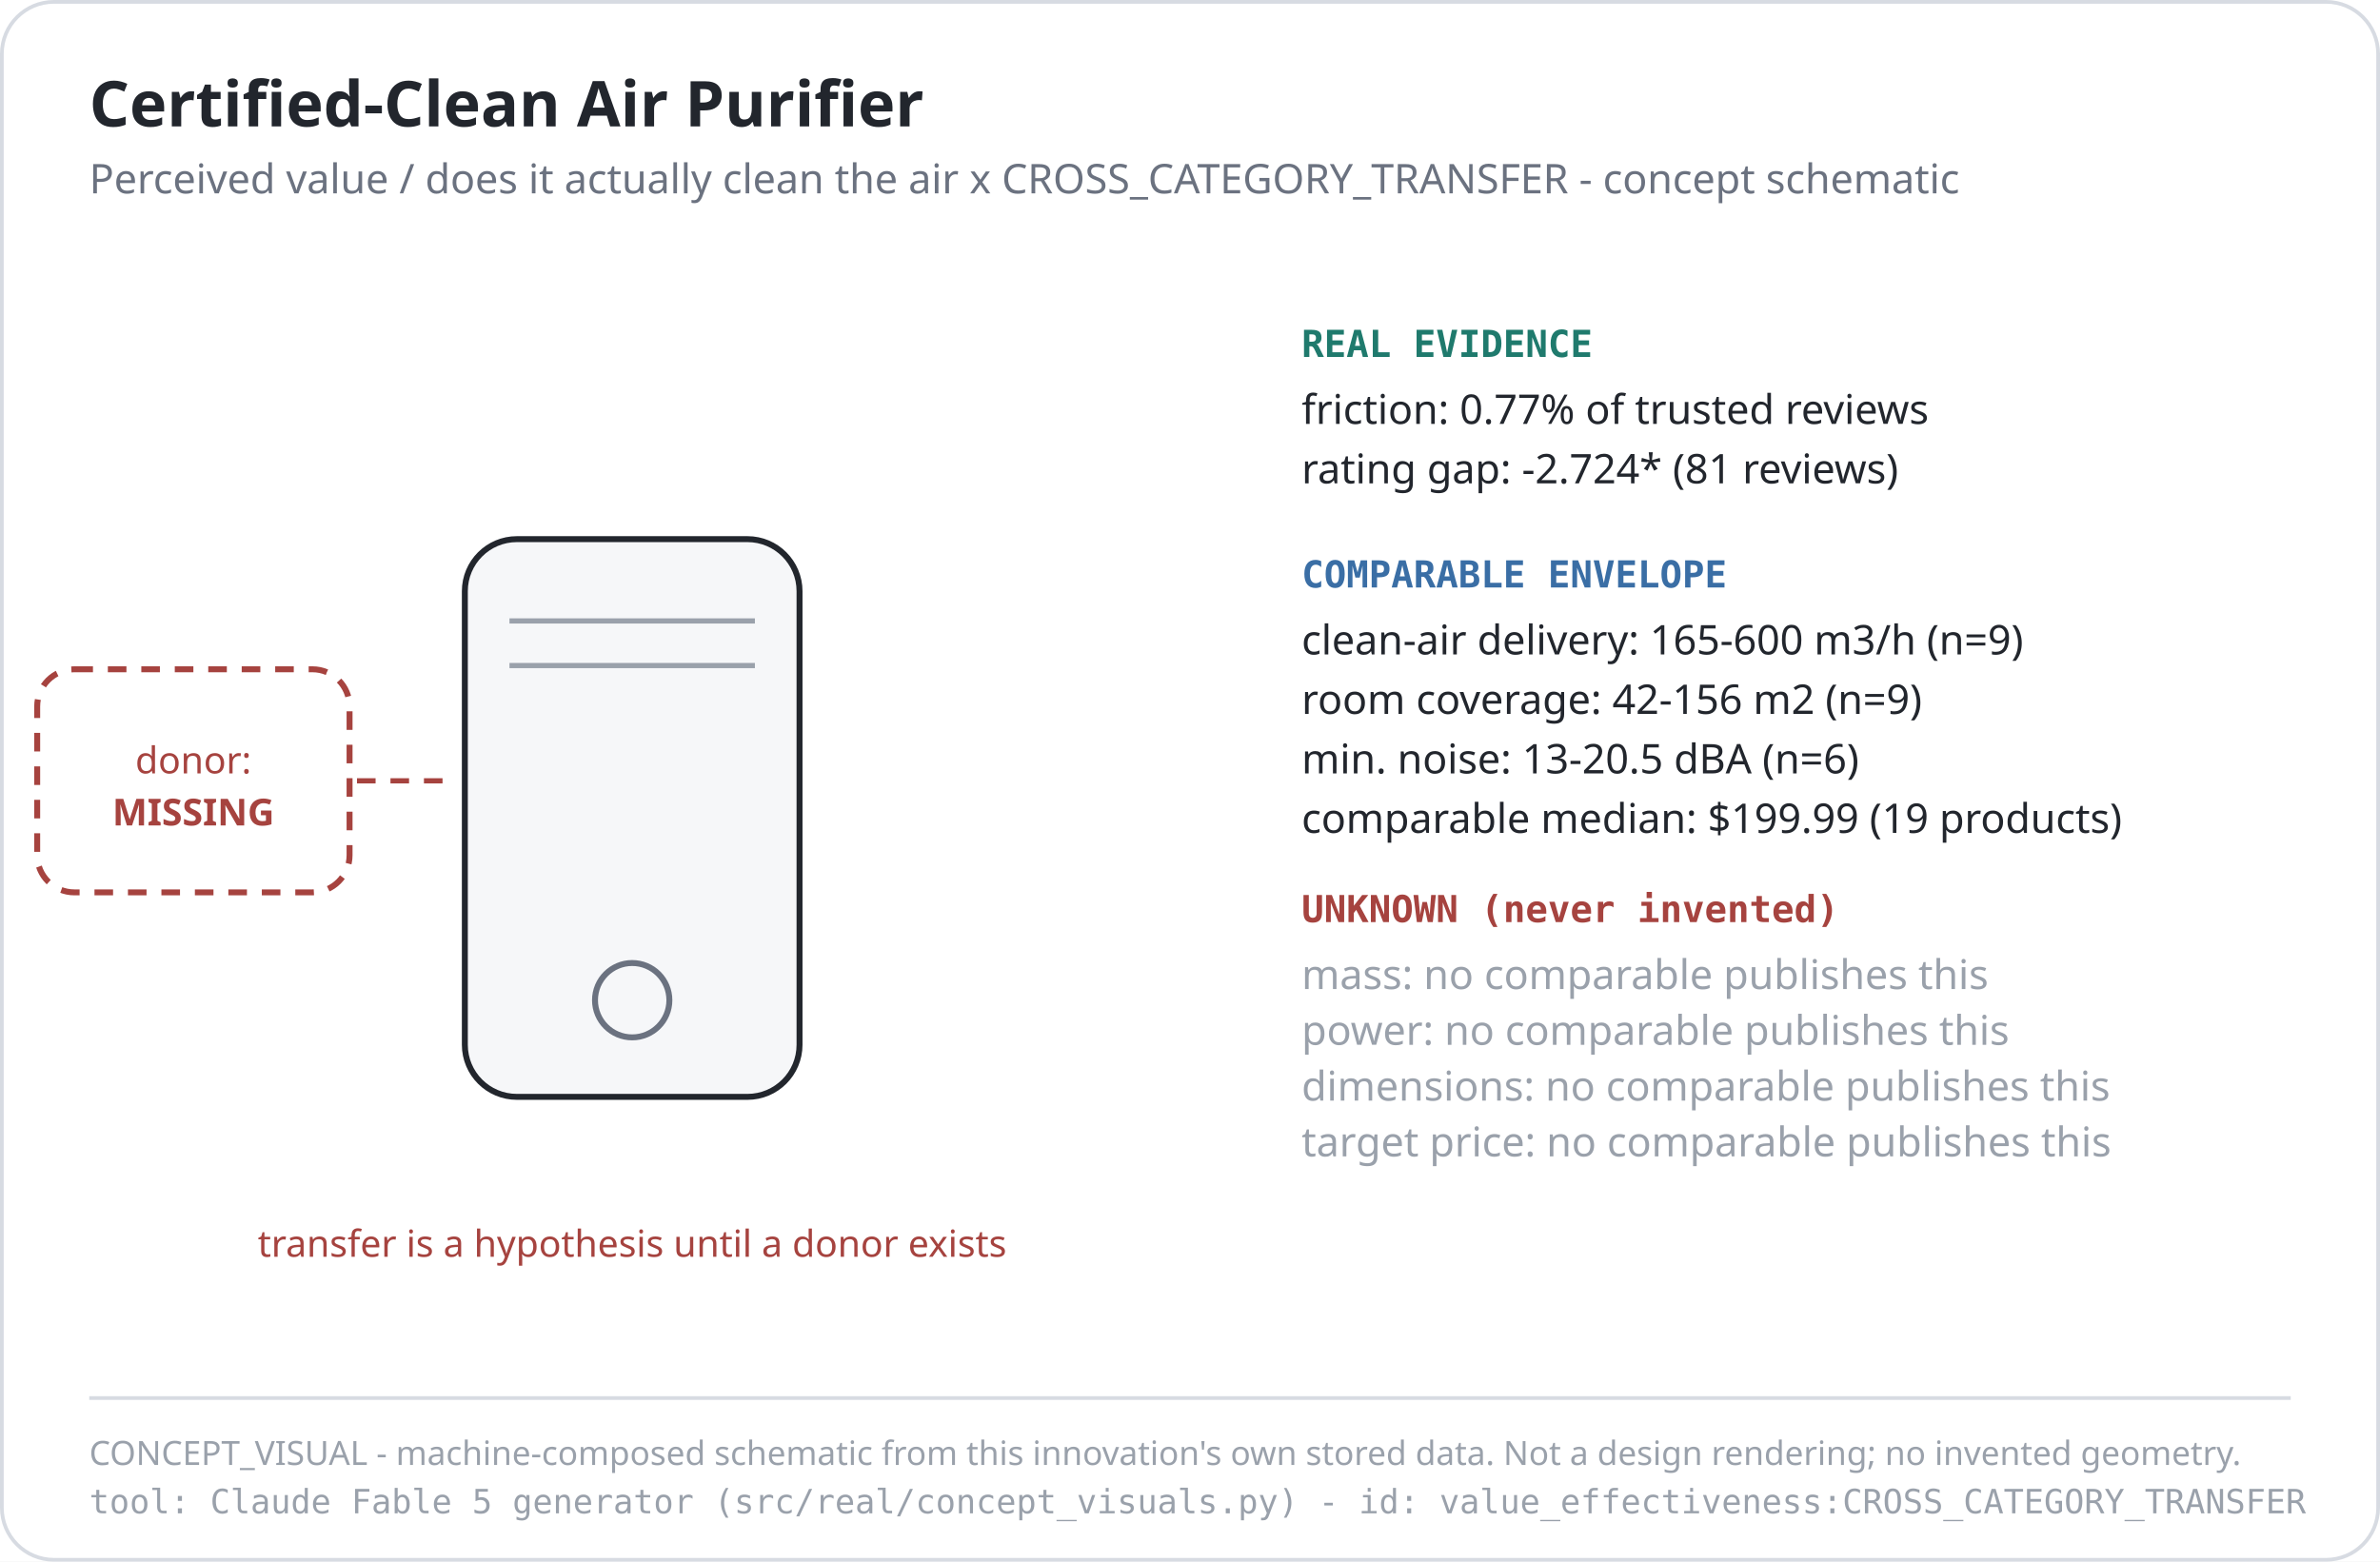
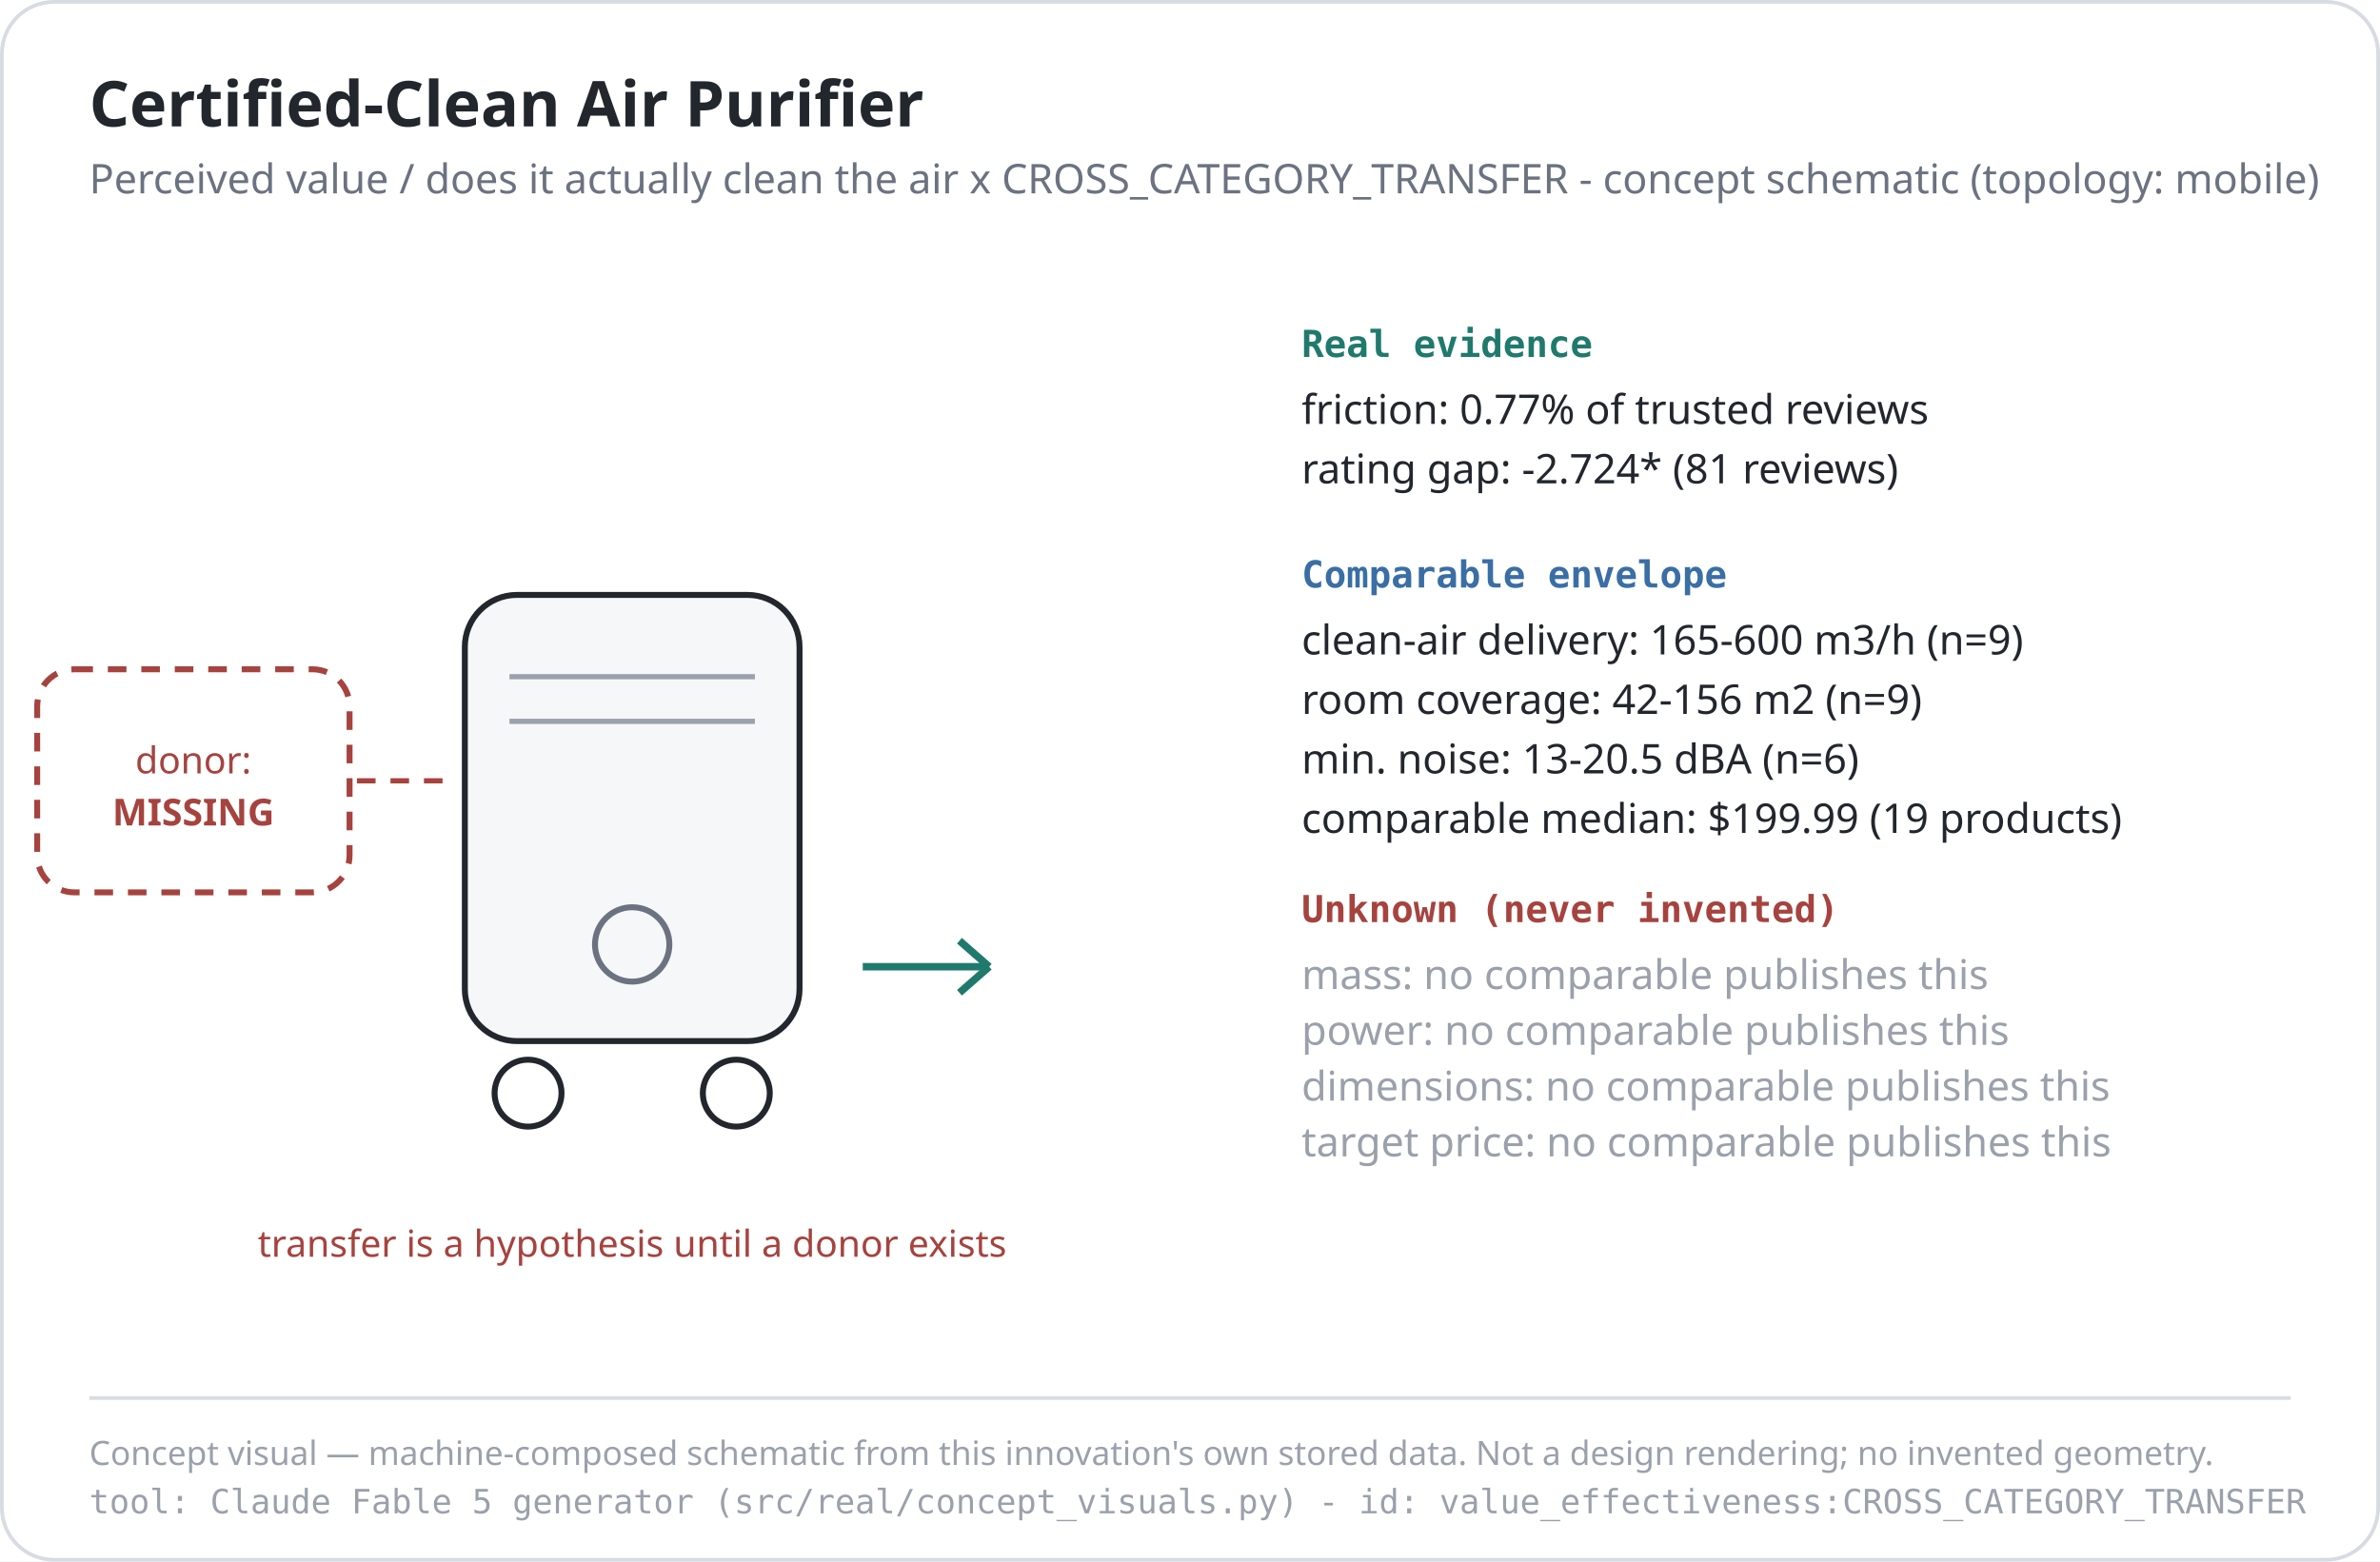
<svg xmlns="http://www.w3.org/2000/svg" viewBox="0 0 640 420" width="640" height="420">
  <rect width="640" height="420" fill="white" />
  <text x="24" y="34" font-size="17" fill="#22262d" font-family="system-ui,Segoe UI,sans-serif" font-weight="700">Certified-Clean Air Purifier</text>
-   <text x="24" y="52" font-size="11" fill="#6b7280" font-family="system-ui,Segoe UI,sans-serif">Perceived value / does it actually clean the air x CROSS_CATEGORY_TRANSFER - concept schematic</text>
+   <text x="24" y="52" font-size="11" fill="#6b7280" font-family="system-ui,Segoe UI,sans-serif">Perceived value / does it actually clean the air x CROSS_CATEGORY_TRANSFER - concept schematic (topology: mobile)</text>
  <rect x="0.5" y="0.5" width="639" height="419" rx="14" fill="none" stroke="#d7dbe2" stroke-width="1" />
-   <rect x="125.0" y="145.0" width="90" height="150" rx="14" fill="#f6f7f9" stroke="#22262d" stroke-width="1.6" />
-   <line x1="137.0" y1="167.0" x2="203.0" y2="167.0" stroke="#9aa1ab" stroke-width="1.4" />
-   <line x1="137.0" y1="179.0" x2="203.0" y2="179.0" stroke="#9aa1ab" stroke-width="1.4" />
-   <circle cx="170" cy="269.0" r="10" fill="none" stroke="#6b7280" stroke-width="1.6" />
+   <rect x="125.0" y="160.0" width="90" height="120" rx="14" fill="#f6f7f9" stroke="#22262d" stroke-width="1.6" />
+   <line x1="137.0" y1="182.0" x2="203.0" y2="182.0" stroke="#9aa1ab" stroke-width="1.4" />
+   <line x1="137.0" y1="194.0" x2="203.0" y2="194.0" stroke="#9aa1ab" stroke-width="1.4" />
+   <circle cx="170" cy="254.0" r="10" fill="none" stroke="#6b7280" stroke-width="1.6" />
+   <circle cx="142" cy="294" r="9" fill="none" stroke="#22262d" stroke-width="1.6" />
+   <circle cx="198" cy="294" r="9" fill="none" stroke="#22262d" stroke-width="1.6" />
+   <line x1="232" y1="260" x2="266" y2="260" stroke="#1f7a6d" stroke-width="2" />
+   <line x1="258" y1="253" x2="266" y2="260" stroke="#1f7a6d" stroke-width="2" />
+   <line x1="258" y1="267" x2="266" y2="260" stroke="#1f7a6d" stroke-width="2" />
  <rect x="10" y="180" width="84" height="60" rx="10" fill="none" stroke="#a6433f" stroke-width="1.6" stroke-dasharray="5 4" />
  <text x="52" y="208" font-size="10" fill="#a6433f" font-family="system-ui,Segoe UI,sans-serif" text-anchor="middle">donor:</text>
  <text x="52" y="222" font-size="10" fill="#a6433f" font-family="system-ui,Segoe UI,sans-serif" font-weight="700" text-anchor="middle">MISSING</text>
  <line x1="96" y1="210" x2="122" y2="210" stroke="#a6433f" stroke-width="1.4" stroke-dasharray="5 4" />
  <text x="170" y="338" font-size="10" fill="#a6433f" font-family="system-ui,Segoe UI,sans-serif" text-anchor="middle">transfer is a hypothesis until a donor exists</text>
-   <text x="350" y="96" font-size="10" fill="#1f7a6d" font-family="ui-monospace,Menlo,monospace" font-weight="700">REAL EVIDENCE</text>
+   <text x="350" y="96" font-size="10" fill="#1f7a6d" font-family="ui-monospace,Menlo,monospace" font-weight="700">Real evidence</text>
  <text x="350" y="114" font-size="11" fill="#22262d" font-family="system-ui,Segoe UI,sans-serif">friction: 0.77% of trusted reviews</text>
  <text x="350" y="130" font-size="11" fill="#22262d" font-family="system-ui,Segoe UI,sans-serif">rating gap: -2.724* (81 reviews)</text>
-   <text x="350" y="158" font-size="10" fill="#3a6ea5" font-family="ui-monospace,Menlo,monospace" font-weight="700">COMPARABLE ENVELOPE</text>
+   <text x="350" y="158" font-size="10" fill="#3a6ea5" font-family="ui-monospace,Menlo,monospace" font-weight="700">Comparable envelope</text>
  <text x="350" y="176" font-size="11" fill="#22262d" font-family="system-ui,Segoe UI,sans-serif">clean-air delivery: 165-600 m3/h (n=9)</text>
  <text x="350" y="192" font-size="11" fill="#22262d" font-family="system-ui,Segoe UI,sans-serif">room coverage: 42-156 m2 (n=9)</text>
  <text x="350" y="208" font-size="11" fill="#22262d" font-family="system-ui,Segoe UI,sans-serif">min. noise: 13-20.5 dBA (n=6)</text>
  <text x="350" y="224" font-size="11" fill="#22262d" font-family="system-ui,Segoe UI,sans-serif">comparable median: $199.99 (19 products)</text>
-   <text x="350" y="248" font-size="10" fill="#a6433f" font-family="ui-monospace,Menlo,monospace" font-weight="700">UNKNOWN (never invented)</text>
+   <text x="350" y="248" font-size="10" fill="#a6433f" font-family="ui-monospace,Menlo,monospace" font-weight="700">Unknown (never invented)</text>
  <text x="350" y="266" font-size="11" fill="#9aa1ab" font-family="system-ui,Segoe UI,sans-serif">mass: no comparable publishes this</text>
  <text x="350" y="281" font-size="11" fill="#9aa1ab" font-family="system-ui,Segoe UI,sans-serif">power: no comparable publishes this</text>
  <text x="350" y="296" font-size="11" fill="#9aa1ab" font-family="system-ui,Segoe UI,sans-serif">dimensions: no comparable publishes this</text>
  <text x="350" y="311" font-size="11" fill="#9aa1ab" font-family="system-ui,Segoe UI,sans-serif">target price: no comparable publishes this</text>
  <line x1="24" y1="376" x2="616" y2="376" stroke="#d7dbe2" stroke-width="1" />
-   <text x="24" y="394" font-size="9" fill="#9aa1ab" font-family="system-ui,Segoe UI,sans-serif">CONCEPT_VISUAL - machine-composed schematic from this innovation's own stored data. Not a design rendering; no invented geometry.</text>
+   <text x="24" y="394" font-size="9" fill="#9aa1ab" font-family="system-ui,Segoe UI,sans-serif">Concept visual — machine-composed schematic from this innovation's own stored data. Not a design rendering; no invented geometry.</text>
  <text x="24" y="407" font-size="9" fill="#9aa1ab" font-family="ui-monospace,Menlo,monospace">tool: Claude Fable 5 generator (src/real/concept_visuals.py) - id: value_effectiveness:CROSS_CATEGORY_TRANSFER</text>
</svg>
